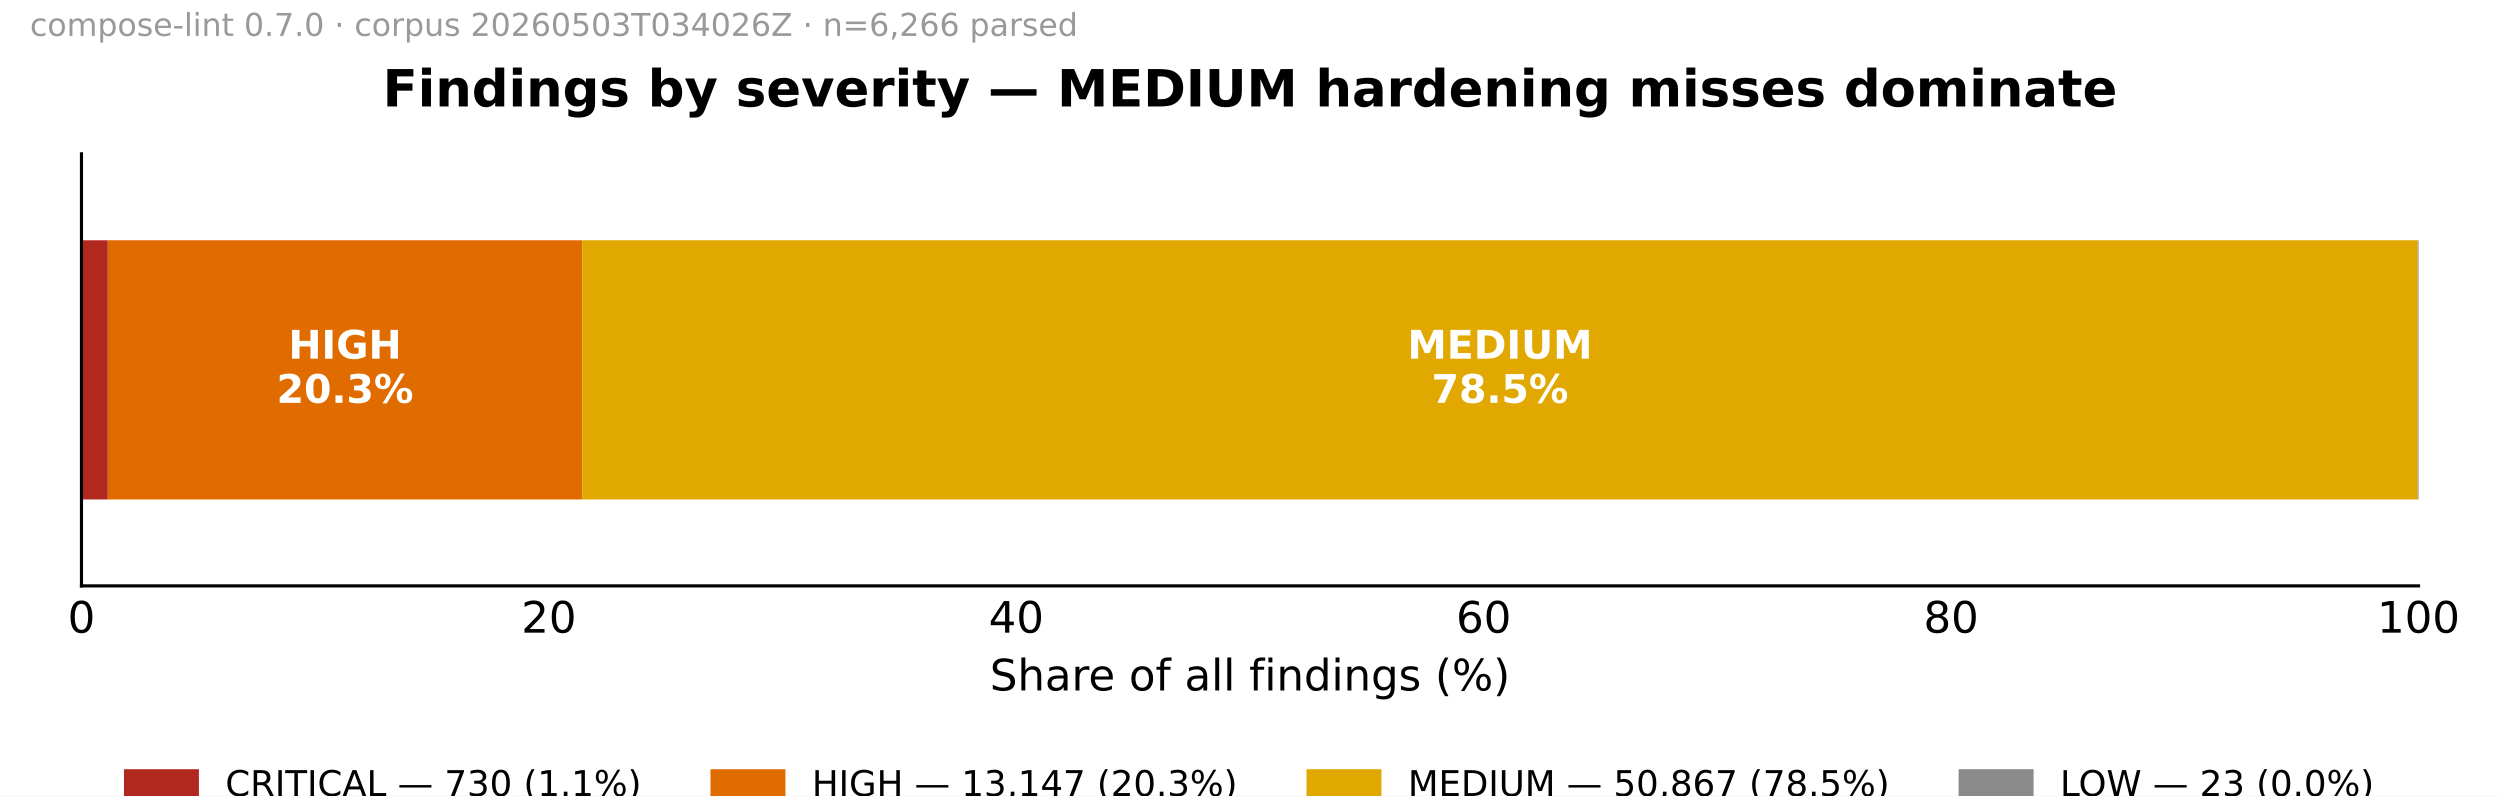
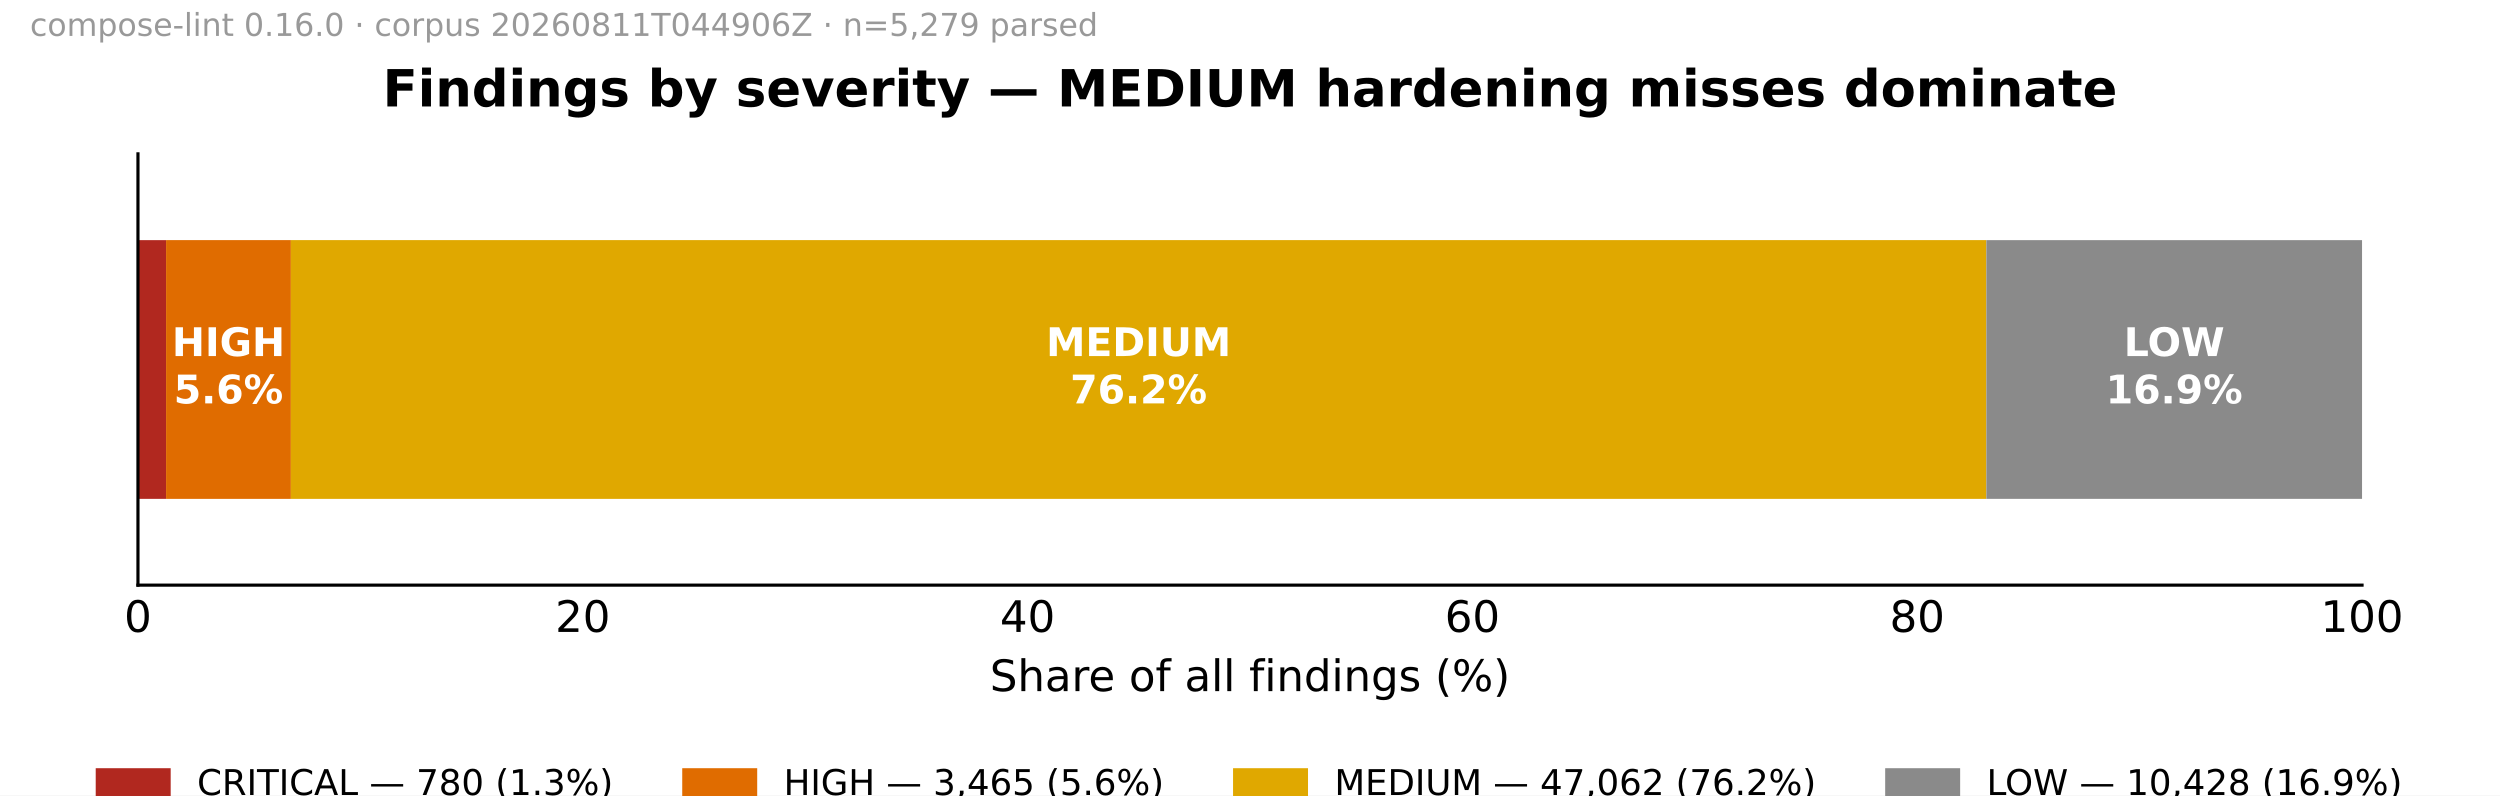
<svg xmlns="http://www.w3.org/2000/svg" width="633.6pt" height="201.6pt" viewBox="0 0 633.6 201.6" version="1.1">
  <defs>
    <style type="text/css">*{stroke-linejoin: round; stroke-linecap: butt}</style>
  </defs>
  <g id="figure_1">
    <g id="patch_1">
      <path d="M 0 201.6  L 633.6 201.6  L 633.6 0  L 0 0  z " style="fill: #ffffff" />
    </g>
    <g id="axes_1">
      <g id="patch_2">
-         <path d="M 20.647 148.486  L 612.953 148.486  L 612.953 38.99  L 20.647 38.99  z " style="fill: #ffffff" />
+         <path d="M 34.965 148.297  L 598.635 148.297  L 598.635 38.99  L 34.965 38.99  z " style="fill: #ffffff" />
      </g>
      <g id="patch_3">
-         <path d="M 20.647 126.587  L 27.323 126.587  L 27.323 60.889  L 20.647 60.889  z " clip-path="url(#p69b55e65bf)" style="fill: #b1281f" />
+         <path d="M 34.965 126.436  L 42.087 126.436  L 42.087 60.852  L 34.965 60.852  z " clip-path="url(#pcc52f10a7e)" style="fill: #b1281f" />
      </g>
      <g id="patch_4">
-         <path d="M 27.323 126.587  L 147.554 126.587  L 147.554 60.889  L 27.323 60.889  z " clip-path="url(#p69b55e65bf)" style="fill: #e06c00" />
+         <path d="M 42.087 126.436  L 73.724 126.436  L 73.724 60.852  L 42.087 60.852  z " clip-path="url(#pcc52f10a7e)" style="fill: #e06c00" />
      </g>
      <g id="patch_5">
-         <path d="M 147.554 126.587  L 612.743 126.587  L 612.743 60.889  L 147.554 60.889  z " clip-path="url(#p69b55e65bf)" style="fill: #e0a800" />
+         <path d="M 73.724 126.436  L 503.422 126.436  L 503.422 60.852  L 73.724 60.852  z " clip-path="url(#pcc52f10a7e)" style="fill: #e0a800" />
      </g>
      <g id="patch_6">
-         <path d="M 612.743 126.587  L 612.953 126.587  L 612.953 60.889  L 612.743 60.889  z " clip-path="url(#p69b55e65bf)" style="fill: #8a8a8a" />
+         <path d="M 503.422 126.436  L 598.635 126.436  L 598.635 60.852  L 503.422 60.852  z " clip-path="url(#pcc52f10a7e)" style="fill: #8a8a8a" />
      </g>
      <g id="matplotlib.axis_1">
        <g id="xtick_1">
          <g id="line2d_1" />
          <g id="text_1">
-             <text style="font-size: 11px; font-family: 'DejaVu Sans', 'Bitstream Vera Sans', 'Computer Modern Sans Serif', 'Lucida Grande', 'Verdana', 'Geneva', 'Lucid', 'Arial', 'Helvetica', 'Avant Garde', sans-serif; text-anchor: middle" x="20.647" y="160.344" transform="rotate(-0 20.64657 160.3439)">0</text>
+             <text style="font-size: 11px; font-family: 'DejaVu Sans', 'Bitstream Vera Sans', 'Computer Modern Sans Serif', 'Lucida Grande', 'Verdana', 'Geneva', 'Lucid', 'Arial', 'Helvetica', 'Avant Garde', sans-serif; text-anchor: middle" x="34.965" y="160.154" transform="rotate(-0 34.96501 160.1543)">0</text>
          </g>
        </g>
        <g id="xtick_2">
          <g id="line2d_2" />
          <g id="text_2">
-             <text style="font-size: 11px; font-family: 'DejaVu Sans', 'Bitstream Vera Sans', 'Computer Modern Sans Serif', 'Lucida Grande', 'Verdana', 'Geneva', 'Lucid', 'Arial', 'Helvetica', 'Avant Garde', sans-serif; text-anchor: middle" x="139.108" y="160.344" transform="rotate(-0 139.1079 160.3439)">20</text>
+             <text style="font-size: 11px; font-family: 'DejaVu Sans', 'Bitstream Vera Sans', 'Computer Modern Sans Serif', 'Lucida Grande', 'Verdana', 'Geneva', 'Lucid', 'Arial', 'Helvetica', 'Avant Garde', sans-serif; text-anchor: middle" x="147.699" y="160.154" transform="rotate(-0 147.699 160.1543)">20</text>
          </g>
        </g>
        <g id="xtick_3">
          <g id="line2d_3" />
          <g id="text_3">
-             <text style="font-size: 11px; font-family: 'DejaVu Sans', 'Bitstream Vera Sans', 'Computer Modern Sans Serif', 'Lucida Grande', 'Verdana', 'Geneva', 'Lucid', 'Arial', 'Helvetica', 'Avant Garde', sans-serif; text-anchor: middle" x="257.569" y="160.344" transform="rotate(-0 257.5693 160.3439)">40</text>
+             <text style="font-size: 11px; font-family: 'DejaVu Sans', 'Bitstream Vera Sans', 'Computer Modern Sans Serif', 'Lucida Grande', 'Verdana', 'Geneva', 'Lucid', 'Arial', 'Helvetica', 'Avant Garde', sans-serif; text-anchor: middle" x="260.433" y="160.154" transform="rotate(-0 260.433 160.1543)">40</text>
          </g>
        </g>
        <g id="xtick_4">
          <g id="line2d_4" />
          <g id="text_4">
-             <text style="font-size: 11px; font-family: 'DejaVu Sans', 'Bitstream Vera Sans', 'Computer Modern Sans Serif', 'Lucida Grande', 'Verdana', 'Geneva', 'Lucid', 'Arial', 'Helvetica', 'Avant Garde', sans-serif; text-anchor: middle" x="376.031" y="160.344" transform="rotate(-0 376.0307 160.3439)">60</text>
+             <text style="font-size: 11px; font-family: 'DejaVu Sans', 'Bitstream Vera Sans', 'Computer Modern Sans Serif', 'Lucida Grande', 'Verdana', 'Geneva', 'Lucid', 'Arial', 'Helvetica', 'Avant Garde', sans-serif; text-anchor: middle" x="373.167" y="160.154" transform="rotate(-0 373.167 160.1543)">60</text>
          </g>
        </g>
        <g id="xtick_5">
          <g id="line2d_5" />
          <g id="text_5">
-             <text style="font-size: 11px; font-family: 'DejaVu Sans', 'Bitstream Vera Sans', 'Computer Modern Sans Serif', 'Lucida Grande', 'Verdana', 'Geneva', 'Lucid', 'Arial', 'Helvetica', 'Avant Garde', sans-serif; text-anchor: middle" x="494.492" y="160.344" transform="rotate(-0 494.4921 160.3439)">80</text>
+             <text style="font-size: 11px; font-family: 'DejaVu Sans', 'Bitstream Vera Sans', 'Computer Modern Sans Serif', 'Lucida Grande', 'Verdana', 'Geneva', 'Lucid', 'Arial', 'Helvetica', 'Avant Garde', sans-serif; text-anchor: middle" x="485.901" y="160.154" transform="rotate(-0 485.901 160.1543)">80</text>
          </g>
        </g>
        <g id="xtick_6">
          <g id="line2d_6" />
          <g id="text_6">
-             <text style="font-size: 11px; font-family: 'DejaVu Sans', 'Bitstream Vera Sans', 'Computer Modern Sans Serif', 'Lucida Grande', 'Verdana', 'Geneva', 'Lucid', 'Arial', 'Helvetica', 'Avant Garde', sans-serif; text-anchor: middle" x="612.953" y="160.344" transform="rotate(-0 612.9534 160.3439)">100</text>
+             <text style="font-size: 11px; font-family: 'DejaVu Sans', 'Bitstream Vera Sans', 'Computer Modern Sans Serif', 'Lucida Grande', 'Verdana', 'Geneva', 'Lucid', 'Arial', 'Helvetica', 'Avant Garde', sans-serif; text-anchor: middle" x="598.635" y="160.154" transform="rotate(-0 598.635 160.1543)">100</text>
          </g>
        </g>
        <g id="text_7">
-           <text style="font-size: 11px; font-family: 'DejaVu Sans', 'Bitstream Vera Sans', 'Computer Modern Sans Serif', 'Lucida Grande', 'Verdana', 'Geneva', 'Lucid', 'Arial', 'Helvetica', 'Avant Garde', sans-serif; text-anchor: middle" x="316.8" y="174.99" transform="rotate(-0 316.8 174.9899)">Share of all findings (%)</text>
+           <text style="font-size: 11px; font-family: 'DejaVu Sans', 'Bitstream Vera Sans', 'Computer Modern Sans Serif', 'Lucida Grande', 'Verdana', 'Geneva', 'Lucid', 'Arial', 'Helvetica', 'Avant Garde', sans-serif; text-anchor: middle" x="316.8" y="175.155" transform="rotate(-0 316.8 175.1552)">Share of all findings (%)</text>
        </g>
      </g>
      <g id="matplotlib.axis_2" />
      <g id="patch_7">
-         <path d="M 20.647 148.486  L 20.647 38.99  " style="fill: none; stroke: #000000; stroke-width: 0.8; stroke-linejoin: miter; stroke-linecap: square" />
+         <path d="M 34.965 148.297  L 34.965 38.99  " style="fill: none; stroke: #000000; stroke-width: 0.8; stroke-linejoin: miter; stroke-linecap: square" />
      </g>
      <g id="patch_8">
-         <path d="M 20.647 148.486  L 612.953 148.486  " style="fill: none; stroke: #000000; stroke-width: 0.8; stroke-linejoin: miter; stroke-linecap: square" />
+         <path d="M 34.965 148.297  L 598.635 148.297  " style="fill: none; stroke: #000000; stroke-width: 0.8; stroke-linejoin: miter; stroke-linecap: square" />
      </g>
      <g id="text_8">
-         <text style="font-weight: 700; font-size: 10px; font-family: 'DejaVu Sans', 'Bitstream Vera Sans', 'Computer Modern Sans Serif', 'Lucida Grande', 'Verdana', 'Geneva', 'Lucid', 'Arial', 'Helvetica', 'Avant Garde', sans-serif; fill: #ffffff" transform="translate(73.10569 90.89839)">HIGH</text>
-         <text style="font-weight: 700; font-size: 10px; font-family: 'DejaVu Sans', 'Bitstream Vera Sans', 'Computer Modern Sans Serif', 'Lucida Grande', 'Verdana', 'Geneva', 'Lucid', 'Arial', 'Helvetica', 'Avant Garde', sans-serif; fill: #ffffff" transform="translate(70.09241 102.0962)">20.3%</text>
+         <text style="font-weight: 700; font-size: 10px; font-family: 'DejaVu Sans', 'Bitstream Vera Sans', 'Computer Modern Sans Serif', 'Lucida Grande', 'Verdana', 'Geneva', 'Lucid', 'Arial', 'Helvetica', 'Avant Garde', sans-serif; fill: #ffffff" transform="translate(43.57252 90.24022)">HIGH</text>
+         <text style="font-weight: 700; font-size: 10px; font-family: 'DejaVu Sans', 'Bitstream Vera Sans', 'Computer Modern Sans Serif', 'Lucida Grande', 'Verdana', 'Geneva', 'Lucid', 'Arial', 'Helvetica', 'Avant Garde', sans-serif; fill: #ffffff" transform="translate(44.03815 102.2422)">5.6%</text>
      </g>
      <g id="text_9">
-         <text style="font-weight: 700; font-size: 10px; font-family: 'DejaVu Sans', 'Bitstream Vera Sans', 'Computer Modern Sans Serif', 'Lucida Grande', 'Verdana', 'Geneva', 'Lucid', 'Arial', 'Helvetica', 'Avant Garde', sans-serif; fill: #ffffff" transform="translate(356.7105 90.89839)">MEDIUM</text>
-         <text style="font-weight: 700; font-size: 10px; font-family: 'DejaVu Sans', 'Bitstream Vera Sans', 'Computer Modern Sans Serif', 'Lucida Grande', 'Verdana', 'Geneva', 'Lucid', 'Arial', 'Helvetica', 'Avant Garde', sans-serif; fill: #ffffff" transform="translate(362.8027 102.0962)">78.5%</text>
+         <text style="font-weight: 700; font-size: 10px; font-family: 'DejaVu Sans', 'Bitstream Vera Sans', 'Computer Modern Sans Serif', 'Lucida Grande', 'Verdana', 'Geneva', 'Lucid', 'Arial', 'Helvetica', 'Avant Garde', sans-serif; fill: #ffffff" transform="translate(265.1348 90.24022)">MEDIUM</text>
+         <text style="font-weight: 700; font-size: 10px; font-family: 'DejaVu Sans', 'Bitstream Vera Sans', 'Computer Modern Sans Serif', 'Lucida Grande', 'Verdana', 'Geneva', 'Lucid', 'Arial', 'Helvetica', 'Avant Garde', sans-serif; fill: #ffffff" transform="translate(271.227 102.2422)">76.2%</text>
      </g>
      <g id="text_10">
+         <text style="font-weight: 700; font-size: 10px; font-family: 'DejaVu Sans', 'Bitstream Vera Sans', 'Computer Modern Sans Serif', 'Lucida Grande', 'Verdana', 'Geneva', 'Lucid', 'Arial', 'Helvetica', 'Avant Garde', sans-serif; fill: #ffffff" transform="translate(538.2552 90.24022)">LOW</text>
+         <text style="font-weight: 700; font-size: 10px; font-family: 'DejaVu Sans', 'Bitstream Vera Sans', 'Computer Modern Sans Serif', 'Lucida Grande', 'Verdana', 'Geneva', 'Lucid', 'Arial', 'Helvetica', 'Avant Garde', sans-serif; fill: #ffffff" transform="translate(533.6826 102.2422)">16.9%</text>
+       </g>
+       <g id="text_11">
        <text style="font-weight: 700; font-size: 13px; font-family: 'DejaVu Sans', 'Bitstream Vera Sans', 'Computer Modern Sans Serif', 'Lucida Grande', 'Verdana', 'Geneva', 'Lucid', 'Arial', 'Helvetica', 'Avant Garde', sans-serif; text-anchor: middle" x="316.8" y="26.99" transform="rotate(-0 316.8 26.99021)">Findings by severity — MEDIUM hardening misses dominate</text>
      </g>
      <g id="legend_1">
        <g id="patch_9">
-           <path d="M 31.917 201.748  L 49.917 201.748  L 49.917 195.448  L 31.917 195.448  z " style="fill: #b1281f; stroke: #b1281f; stroke-linejoin: miter" />
+           <path d="M 24.758 201.493  L 42.758 201.493  L 42.758 195.193  L 24.758 195.193  z " style="fill: #b1281f; stroke: #b1281f; stroke-linejoin: miter" />
        </g>
-         <g id="text_11">
-           <text style="font-size: 9px; font-family: 'DejaVu Sans', 'Bitstream Vera Sans', 'Computer Modern Sans Serif', 'Lucida Grande', 'Verdana', 'Geneva', 'Lucid', 'Arial', 'Helvetica', 'Avant Garde', sans-serif; text-anchor: start" x="57.117" y="201.748" transform="rotate(-0 57.11695 201.7476)">CRITICAL — 730 (1.1%)</text>
+         <g id="text_12">
+           <text style="font-size: 9px; font-family: 'DejaVu Sans', 'Bitstream Vera Sans', 'Computer Modern Sans Serif', 'Lucida Grande', 'Verdana', 'Geneva', 'Lucid', 'Arial', 'Helvetica', 'Avant Garde', sans-serif; text-anchor: start" x="49.958" y="201.493" transform="rotate(-0 49.95773 201.4928)">CRITICAL — 780 (1.3%)</text>
        </g>
        <g id="patch_10">
-           <path d="M 180.565 201.748  L 198.565 201.748  L 198.565 195.448  L 180.565 195.448  z " style="fill: #e06c00; stroke: #e06c00; stroke-linejoin: miter" />
+           <path d="M 173.405 201.493  L 191.405 201.493  L 191.405 195.193  L 173.405 195.193  z " style="fill: #e06c00; stroke: #e06c00; stroke-linejoin: miter" />
        </g>
-         <g id="text_12">
-           <text style="font-size: 9px; font-family: 'DejaVu Sans', 'Bitstream Vera Sans', 'Computer Modern Sans Serif', 'Lucida Grande', 'Verdana', 'Geneva', 'Lucid', 'Arial', 'Helvetica', 'Avant Garde', sans-serif; text-anchor: start" x="205.765" y="201.748" transform="rotate(-0 205.7646 201.7476)">HIGH — 13,147 (20.3%)</text>
+         <g id="text_13">
+           <text style="font-size: 9px; font-family: 'DejaVu Sans', 'Bitstream Vera Sans', 'Computer Modern Sans Serif', 'Lucida Grande', 'Verdana', 'Geneva', 'Lucid', 'Arial', 'Helvetica', 'Avant Garde', sans-serif; text-anchor: start" x="198.605" y="201.493" transform="rotate(-0 198.6054 201.4928)">HIGH — 3,465 (5.6%)</text>
        </g>
        <g id="patch_11">
-           <path d="M 331.616 201.748  L 349.616 201.748  L 349.616 195.448  L 331.616 195.448  z " style="fill: #e0a800; stroke: #e0a800; stroke-linejoin: miter" />
+           <path d="M 313.004 201.493  L 331.004 201.493  L 331.004 195.193  L 313.004 195.193  z " style="fill: #e0a800; stroke: #e0a800; stroke-linejoin: miter" />
        </g>
-         <g id="text_13">
-           <text style="font-size: 9px; font-family: 'DejaVu Sans', 'Bitstream Vera Sans', 'Computer Modern Sans Serif', 'Lucida Grande', 'Verdana', 'Geneva', 'Lucid', 'Arial', 'Helvetica', 'Avant Garde', sans-serif; text-anchor: start" x="356.816" y="201.748" transform="rotate(-0 356.8155 201.7476)">MEDIUM — 50,867 (78.5%)</text>
+         <g id="text_14">
+           <text style="font-size: 9px; font-family: 'DejaVu Sans', 'Bitstream Vera Sans', 'Computer Modern Sans Serif', 'Lucida Grande', 'Verdana', 'Geneva', 'Lucid', 'Arial', 'Helvetica', 'Avant Garde', sans-serif; text-anchor: start" x="338.204" y="201.493" transform="rotate(-0 338.2038 201.4928)">MEDIUM — 47,062 (76.2%)</text>
        </g>
        <g id="patch_12">
-           <path d="M 496.891 201.748  L 514.891 201.748  L 514.891 195.448  L 496.891 195.448  z " style="fill: #8a8a8a; stroke: #8a8a8a; stroke-linejoin: miter" />
+           <path d="M 478.279 201.493  L 496.279 201.493  L 496.279 195.193  L 478.279 195.193  z " style="fill: #8a8a8a; stroke: #8a8a8a; stroke-linejoin: miter" />
        </g>
-         <g id="text_14">
-           <text style="font-size: 9px; font-family: 'DejaVu Sans', 'Bitstream Vera Sans', 'Computer Modern Sans Serif', 'Lucida Grande', 'Verdana', 'Geneva', 'Lucid', 'Arial', 'Helvetica', 'Avant Garde', sans-serif; text-anchor: start" x="522.091" y="201.748" transform="rotate(-0 522.0907 201.7476)">LOW — 23 (0.0%)</text>
+         <g id="text_15">
+           <text style="font-size: 9px; font-family: 'DejaVu Sans', 'Bitstream Vera Sans', 'Computer Modern Sans Serif', 'Lucida Grande', 'Verdana', 'Geneva', 'Lucid', 'Arial', 'Helvetica', 'Avant Garde', sans-serif; text-anchor: start" x="503.479" y="201.493" transform="rotate(-0 503.479 201.4928)">LOW — 10,428 (16.9%)</text>
        </g>
      </g>
    </g>
-     <g id="text_15">
-       <text style="font-size: 8px; font-family: 'DejaVu Sans', 'Bitstream Vera Sans', 'Computer Modern Sans Serif', 'Lucida Grande', 'Verdana', 'Geneva', 'Lucid', 'Arial', 'Helvetica', 'Avant Garde', sans-serif; text-anchor: start; fill: #999999" x="7.603" y="9.103" transform="rotate(-0 7.6032 9.10275)">compose-lint 0.7.0  ·  corpus 20260503T034026Z  ·  n=6,266 parsed</text>
+     <g id="text_16">
+       <text style="font-size: 8px; font-family: 'DejaVu Sans', 'Bitstream Vera Sans', 'Computer Modern Sans Serif', 'Lucida Grande', 'Verdana', 'Geneva', 'Lucid', 'Arial', 'Helvetica', 'Avant Garde', sans-serif; text-anchor: start; fill: #999999" x="7.603" y="9.103" transform="rotate(-0 7.6032 9.10275)">compose-lint 0.16.0  ·  corpus 20260811T044906Z  ·  n=5,279 parsed</text>
    </g>
  </g>
  <defs>
-     <clipPath id="p69b55e65bf">
-       <rect x="20.647" y="38.99" width="592.307" height="109.495" />
+     <clipPath id="pcc52f10a7e">
+       <rect x="34.965" y="38.99" width="563.67" height="109.307" />
    </clipPath>
  </defs>
</svg>
